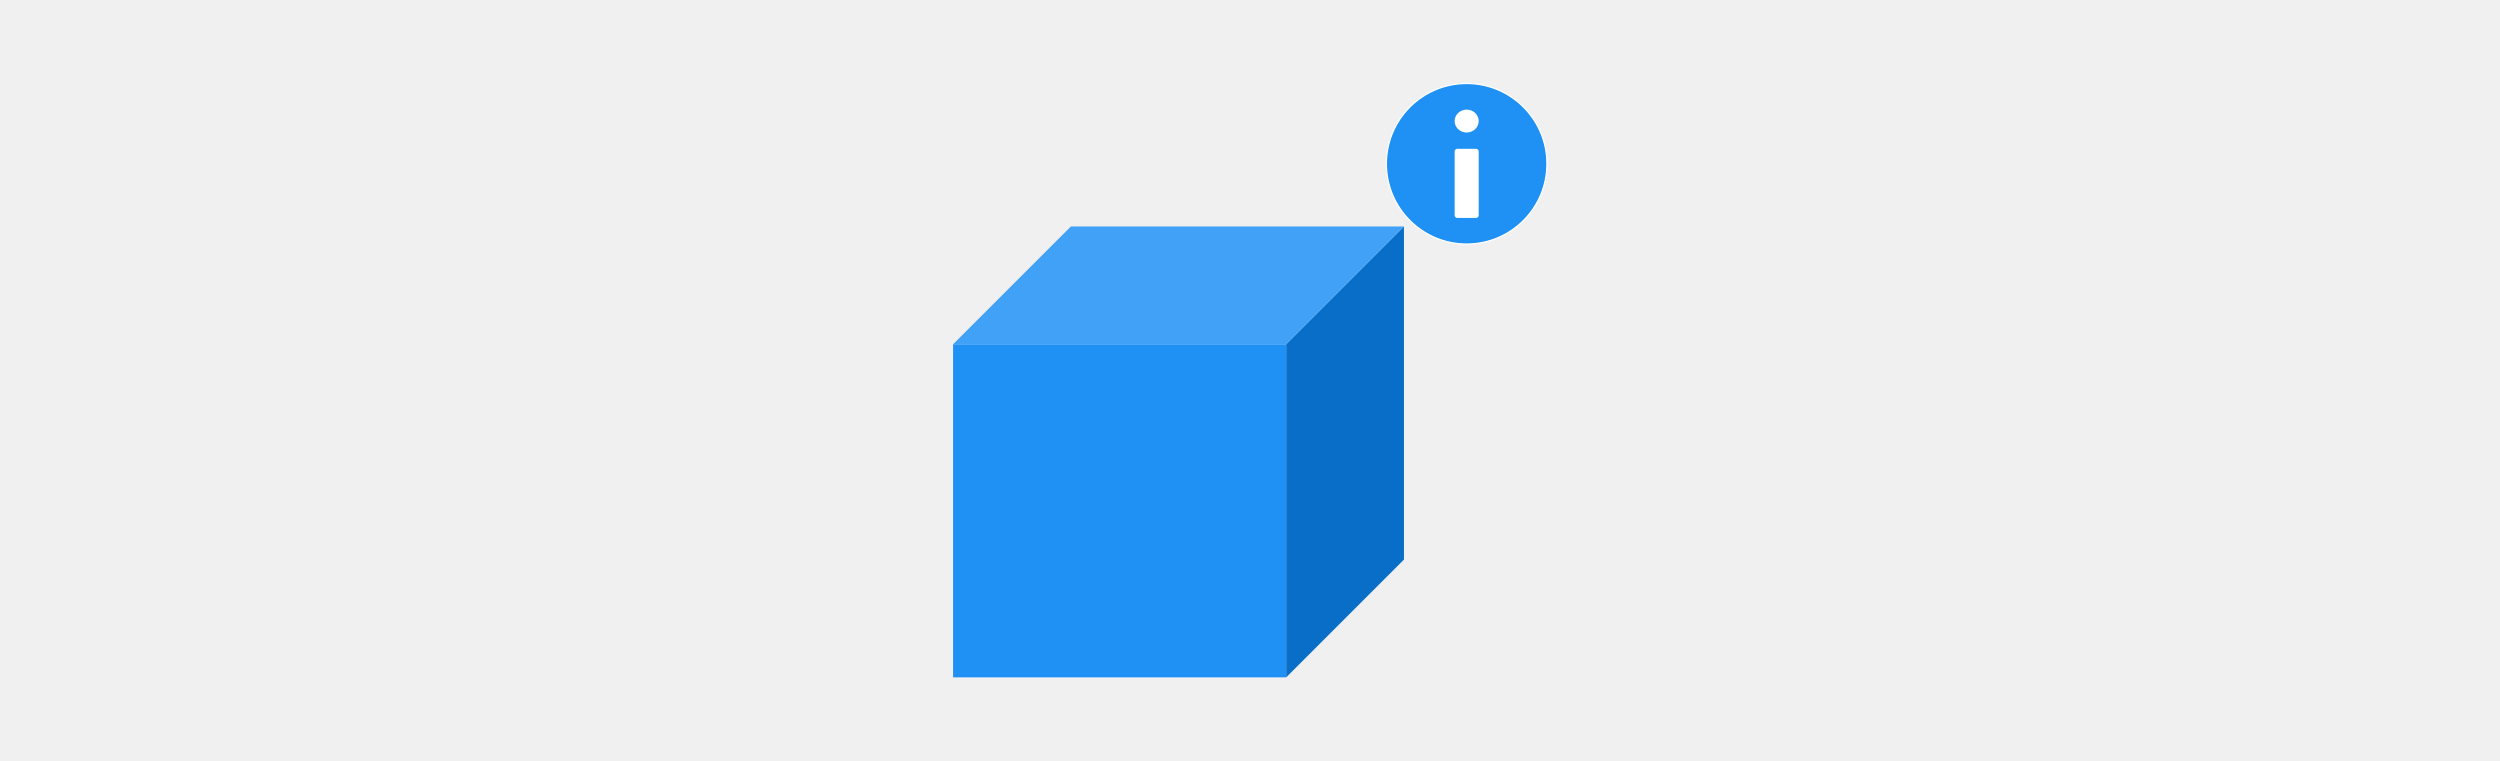
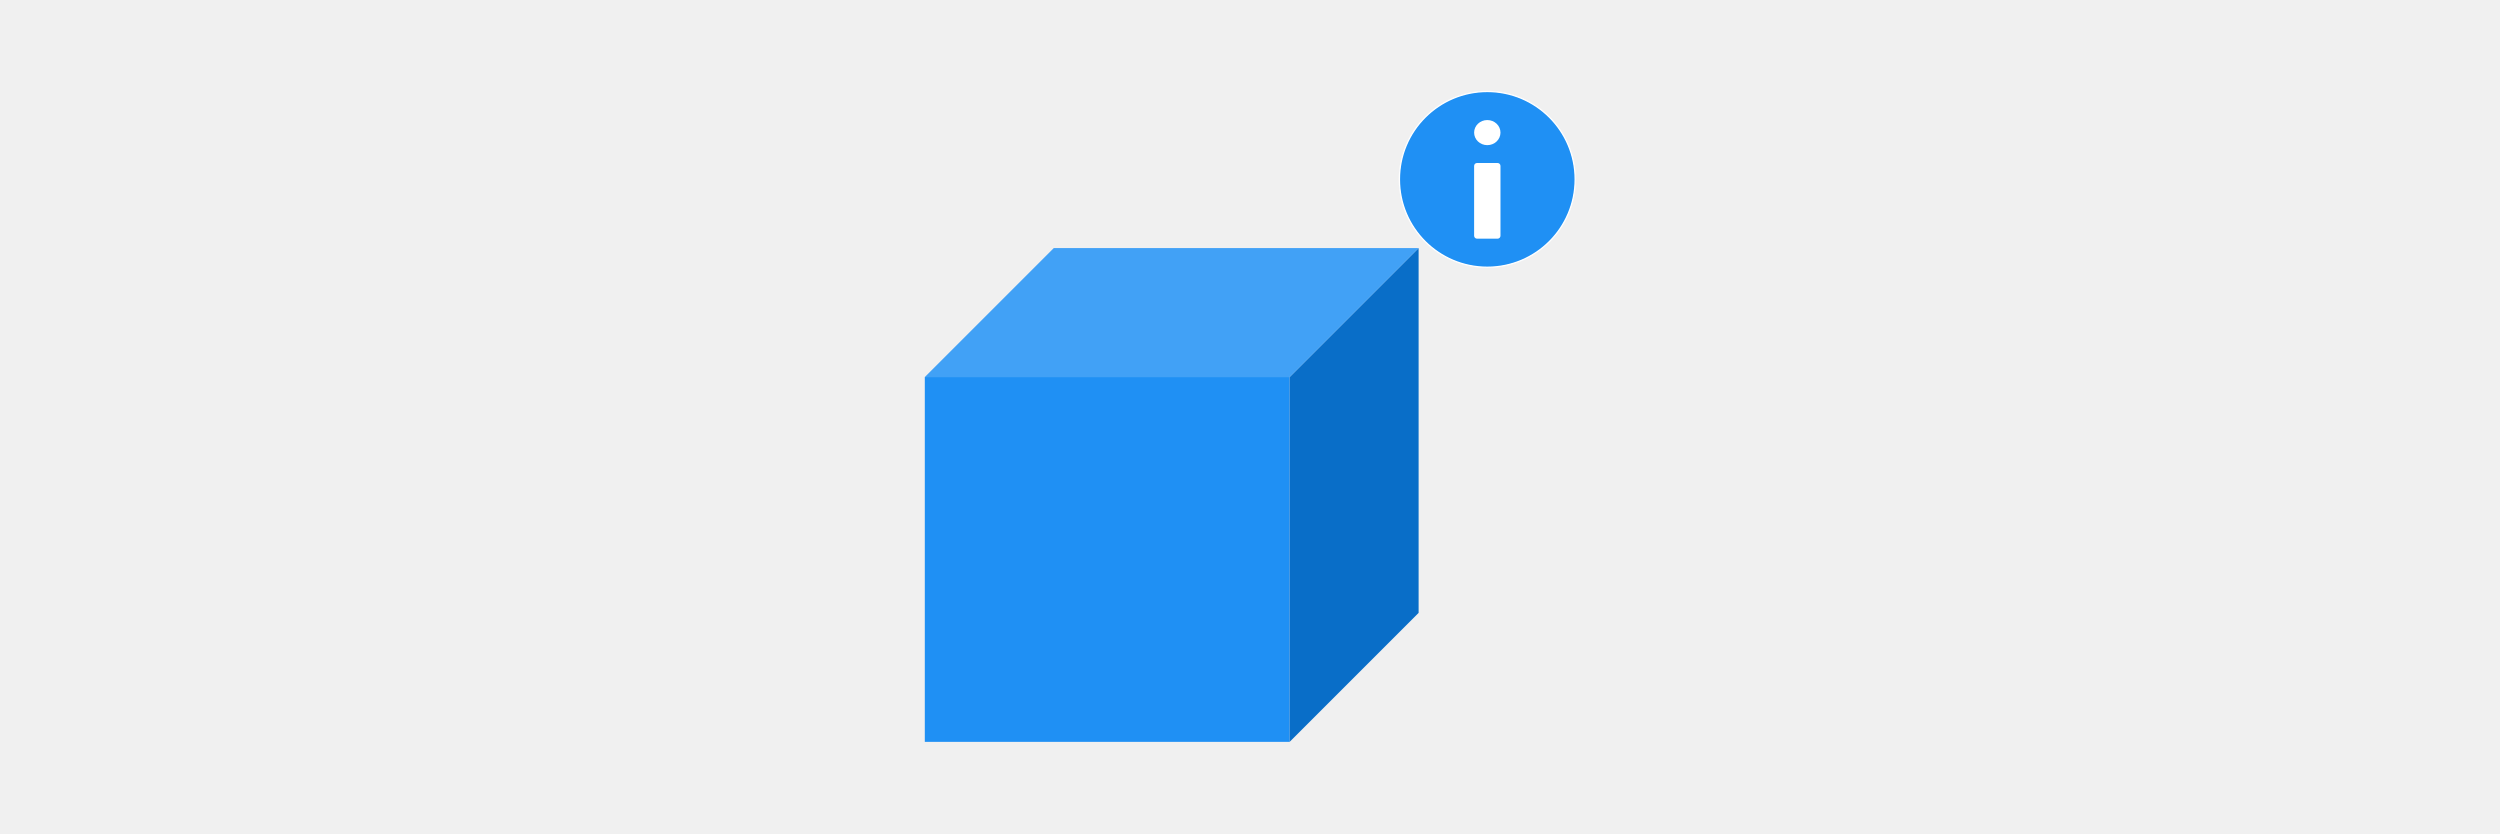
- <svg xmlns="http://www.w3.org/2000/svg" width="100%" height="100%" viewBox="0 0 920 280" version="1.1" xml:space="preserve" style="fill-rule:evenodd;clip-rule:evenodd;stroke-linecap:round;stroke-linejoin:round;stroke-miterlimit:1.5;">
-   <g transform="matrix(1.22581,0,0,1.22581,140.999,-254.508)">
+ <svg xmlns="http://www.w3.org/2000/svg" width="100%" height="100%" viewBox="0 0 3072 1024" version="1.1" xml:space="preserve" style="fill-rule:evenodd;clip-rule:evenodd;stroke-linecap:round;stroke-linejoin:round;stroke-miterlimit:1.5;">
+   <g transform="matrix(4.48294,0,0,4.48294,369.367,-930.771)">
    <g transform="matrix(0.998123,0,0,0.998123,0.32116,0.583706)">
      <rect x="171.1" y="310.973" width="100.188" height="100.188" style="fill:rgb(31,144,244);" />
    </g>
    <g transform="matrix(0.35289,-0.35289,1.82658e-16,0.998123,210.721,60.9633)">
      <rect x="171.1" y="310.973" width="100.188" height="100.188" style="fill:rgb(9,110,200);" />
    </g>
    <g transform="matrix(0.35289,-0.35289,0.998123,-1.9173e-16,-199.669,371.353)">
      <rect x="171.1" y="310.973" width="100.188" height="100.188" style="fill:rgb(65,161,246);" />
    </g>
  </g>
-   <g transform="matrix(0.538508,0,0,0.538508,172.236,-50.7978)">
+   <g transform="matrix(1.9694,0,0,1.9694,483.607,-185.775)">
    <g transform="matrix(1,0,0,1,616.182,140.795)">
      <circle cx="66.254" cy="65.451" r="54.841" style="fill:rgb(31,144,244);stroke:white;stroke-width:0.83px;" />
    </g>
    <g id="i" transform="matrix(0.866024,0,0,0.866024,627.01,150.82)">
      <g transform="matrix(1,0,0,0.92739,-1.06261,8.20576)">
        <path d="M74.561,49.699C74.561,48.456 73.625,47.446 72.471,47.446L57.654,47.446C56.501,47.446 55.564,48.456 55.564,49.699L55.564,103.992C55.564,105.235 56.501,106.245 57.654,106.245L72.471,106.245C73.625,106.245 74.561,105.235 74.561,103.992L74.561,49.699Z" style="fill:white;" />
      </g>
      <g transform="matrix(1.09774,0,0,1.04511,-8.35052,-4.52532)">
        <circle cx="65.908" cy="33.329" r="8.653" style="fill:white;" />
      </g>
    </g>
  </g>
</svg>
